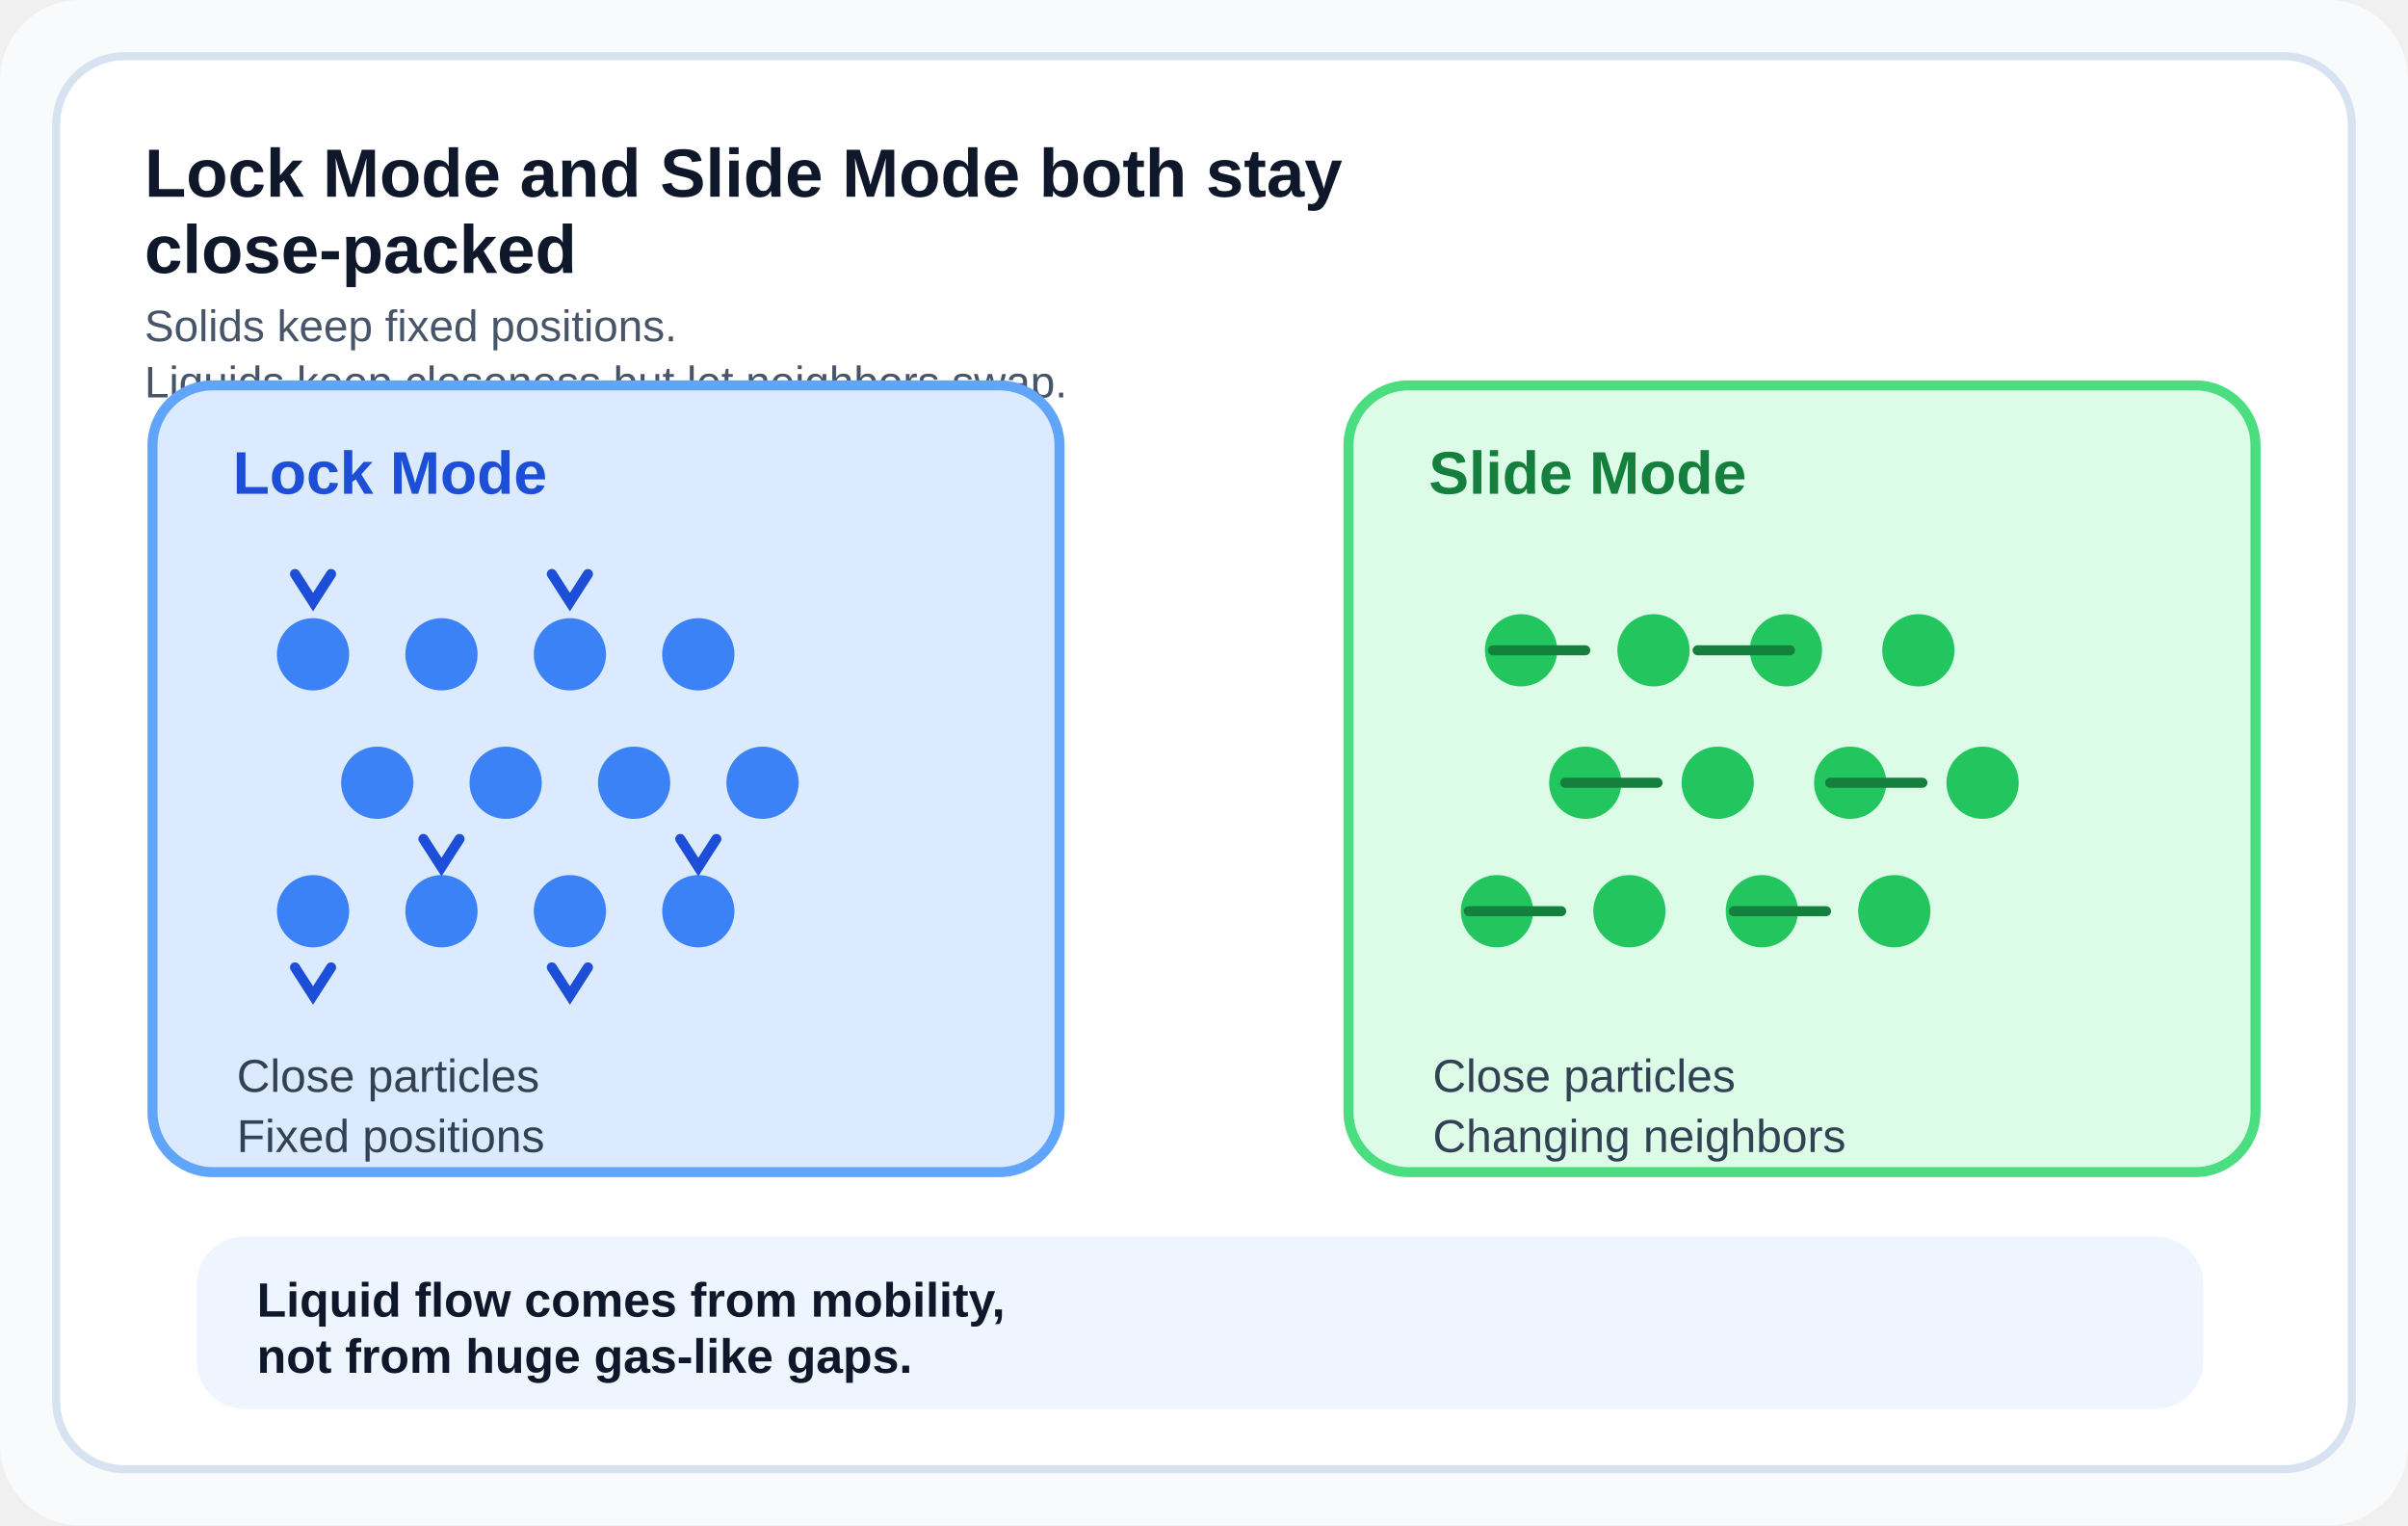
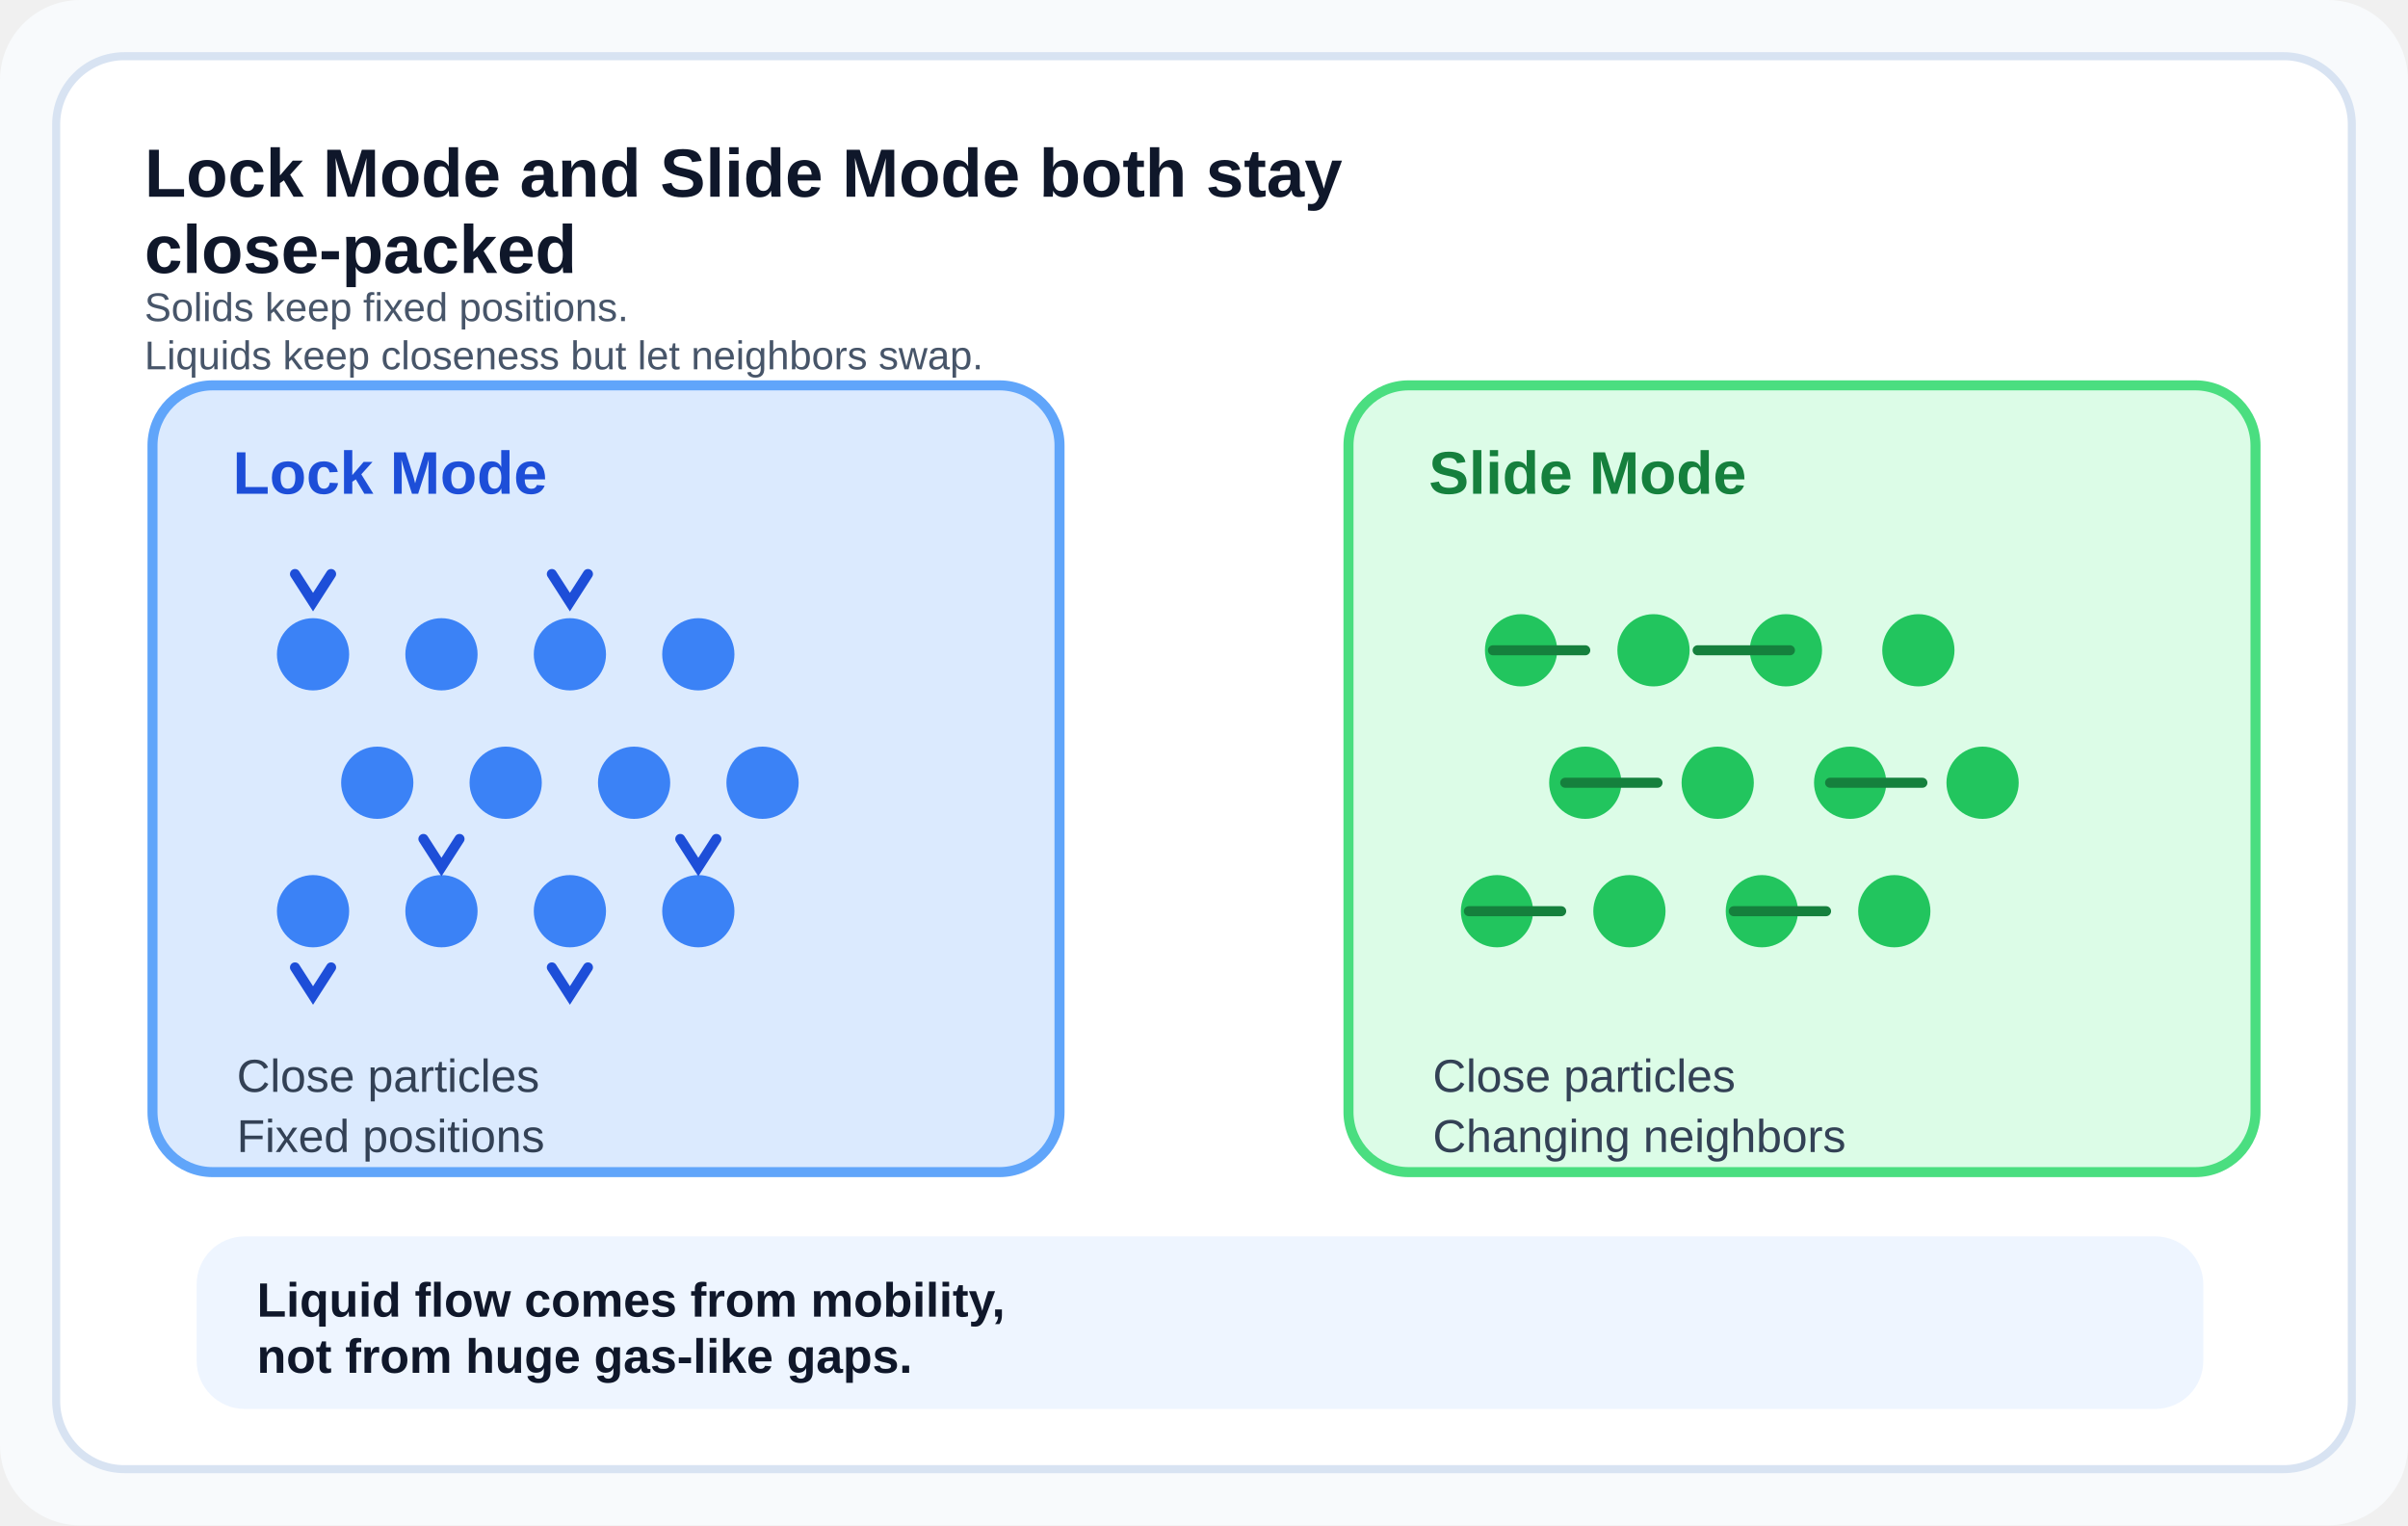
<svg xmlns="http://www.w3.org/2000/svg" width="1200" height="760" viewBox="0 0 1200 760" fill="none">
  <rect width="1200" height="760" rx="40" fill="#F8FAFC" />
  <rect x="28" y="28" width="1144" height="704" rx="34" fill="#FFFFFF" stroke="#D8E3F2" stroke-width="4" />
  <text x="72" y="98" fill="#0F172A" font-family="Arial, Helvetica, sans-serif" font-size="34" font-weight="700">
    <tspan x="72" dy="0">Lock Mode and Slide Mode both stay</tspan>
    <tspan x="72" dy="38">close-packed</tspan>
  </text>
-   <text x="72" y="170" fill="#475569" font-family="Arial, Helvetica, sans-serif" font-size="22">
+   <text x="72" y="160" fill="#475569" font-family="Arial, Helvetica, sans-serif" font-size="20">
    <tspan x="72" dy="0">Solids keep fixed positions.</tspan>
-     <tspan x="72" dy="28">Liquids keep closeness but let neighbors swap.</tspan>
+     <tspan x="72" dy="24">Liquids keep closeness but let neighbors swap.</tspan>
  </text>
  <rect x="76" y="192" width="452" height="392" rx="30" fill="#DBEAFE" stroke="#60A5FA" stroke-width="5" />
  <rect x="672" y="192" width="452" height="392" rx="30" fill="#DCFCE7" stroke="#4ADE80" stroke-width="5" />
  <text x="116" y="246" fill="#1D4ED8" font-family="Arial, Helvetica, sans-serif" font-size="30" font-weight="700">Lock Mode</text>
  <text x="712" y="246" fill="#15803D" font-family="Arial, Helvetica, sans-serif" font-size="30" font-weight="700">Slide Mode</text>
  <g fill="#3B82F6">
    <circle cx="156" cy="326" r="18" />
    <circle cx="220" cy="326" r="18" />
    <circle cx="284" cy="326" r="18" />
    <circle cx="348" cy="326" r="18" />
    <circle cx="188" cy="390" r="18" />
    <circle cx="252" cy="390" r="18" />
    <circle cx="316" cy="390" r="18" />
    <circle cx="380" cy="390" r="18" />
    <circle cx="156" cy="454" r="18" />
    <circle cx="220" cy="454" r="18" />
    <circle cx="284" cy="454" r="18" />
    <circle cx="348" cy="454" r="18" />
  </g>
  <g stroke="#1D4ED8" stroke-width="5" stroke-linecap="round">
    <path d="M147 286L156 300L165 286" />
    <path d="M275 286L284 300L293 286" />
    <path d="M211 418L220 432L229 418" />
    <path d="M339 418L348 432L357 418" />
    <path d="M147 482L156 496L165 482" />
    <path d="M275 482L284 496L293 482" />
  </g>
  <text x="118" y="544" fill="#334155" font-family="Arial, Helvetica, sans-serif" font-size="23">
    Close particles
  </text>
  <text x="118" y="574" fill="#334155" font-family="Arial, Helvetica, sans-serif" font-size="23">
    Fixed positions
  </text>
  <g fill="#22C55E">
    <circle cx="758" cy="324" r="18" />
    <circle cx="824" cy="324" r="18" />
    <circle cx="890" cy="324" r="18" />
    <circle cx="956" cy="324" r="18" />
    <circle cx="790" cy="390" r="18" />
    <circle cx="856" cy="390" r="18" />
    <circle cx="922" cy="390" r="18" />
    <circle cx="988" cy="390" r="18" />
    <circle cx="746" cy="454" r="18" />
    <circle cx="812" cy="454" r="18" />
    <circle cx="878" cy="454" r="18" />
    <circle cx="944" cy="454" r="18" />
  </g>
  <g stroke="#15803D" stroke-width="5" stroke-linecap="round">
    <path d="M744 324H790" />
    <path d="M846 324H892" />
    <path d="M780 390H826" />
    <path d="M912 390H958" />
    <path d="M732 454H778" />
    <path d="M864 454H910" />
  </g>
  <text x="714" y="544" fill="#334155" font-family="Arial, Helvetica, sans-serif" font-size="23">
    Close particles
  </text>
  <text x="714" y="574" fill="#334155" font-family="Arial, Helvetica, sans-serif" font-size="23">
    Changing neighbors
  </text>
  <rect x="98" y="616" width="1000" height="86" rx="24" fill="#EEF5FF" />
  <text x="128" y="656" fill="#0F172A" font-family="Arial, Helvetica, sans-serif" font-size="24" font-weight="700">
    <tspan x="128" dy="0">Liquid flow comes from mobility,</tspan>
    <tspan x="128" dy="28">not from huge gas-like gaps.</tspan>
  </text>
</svg>
